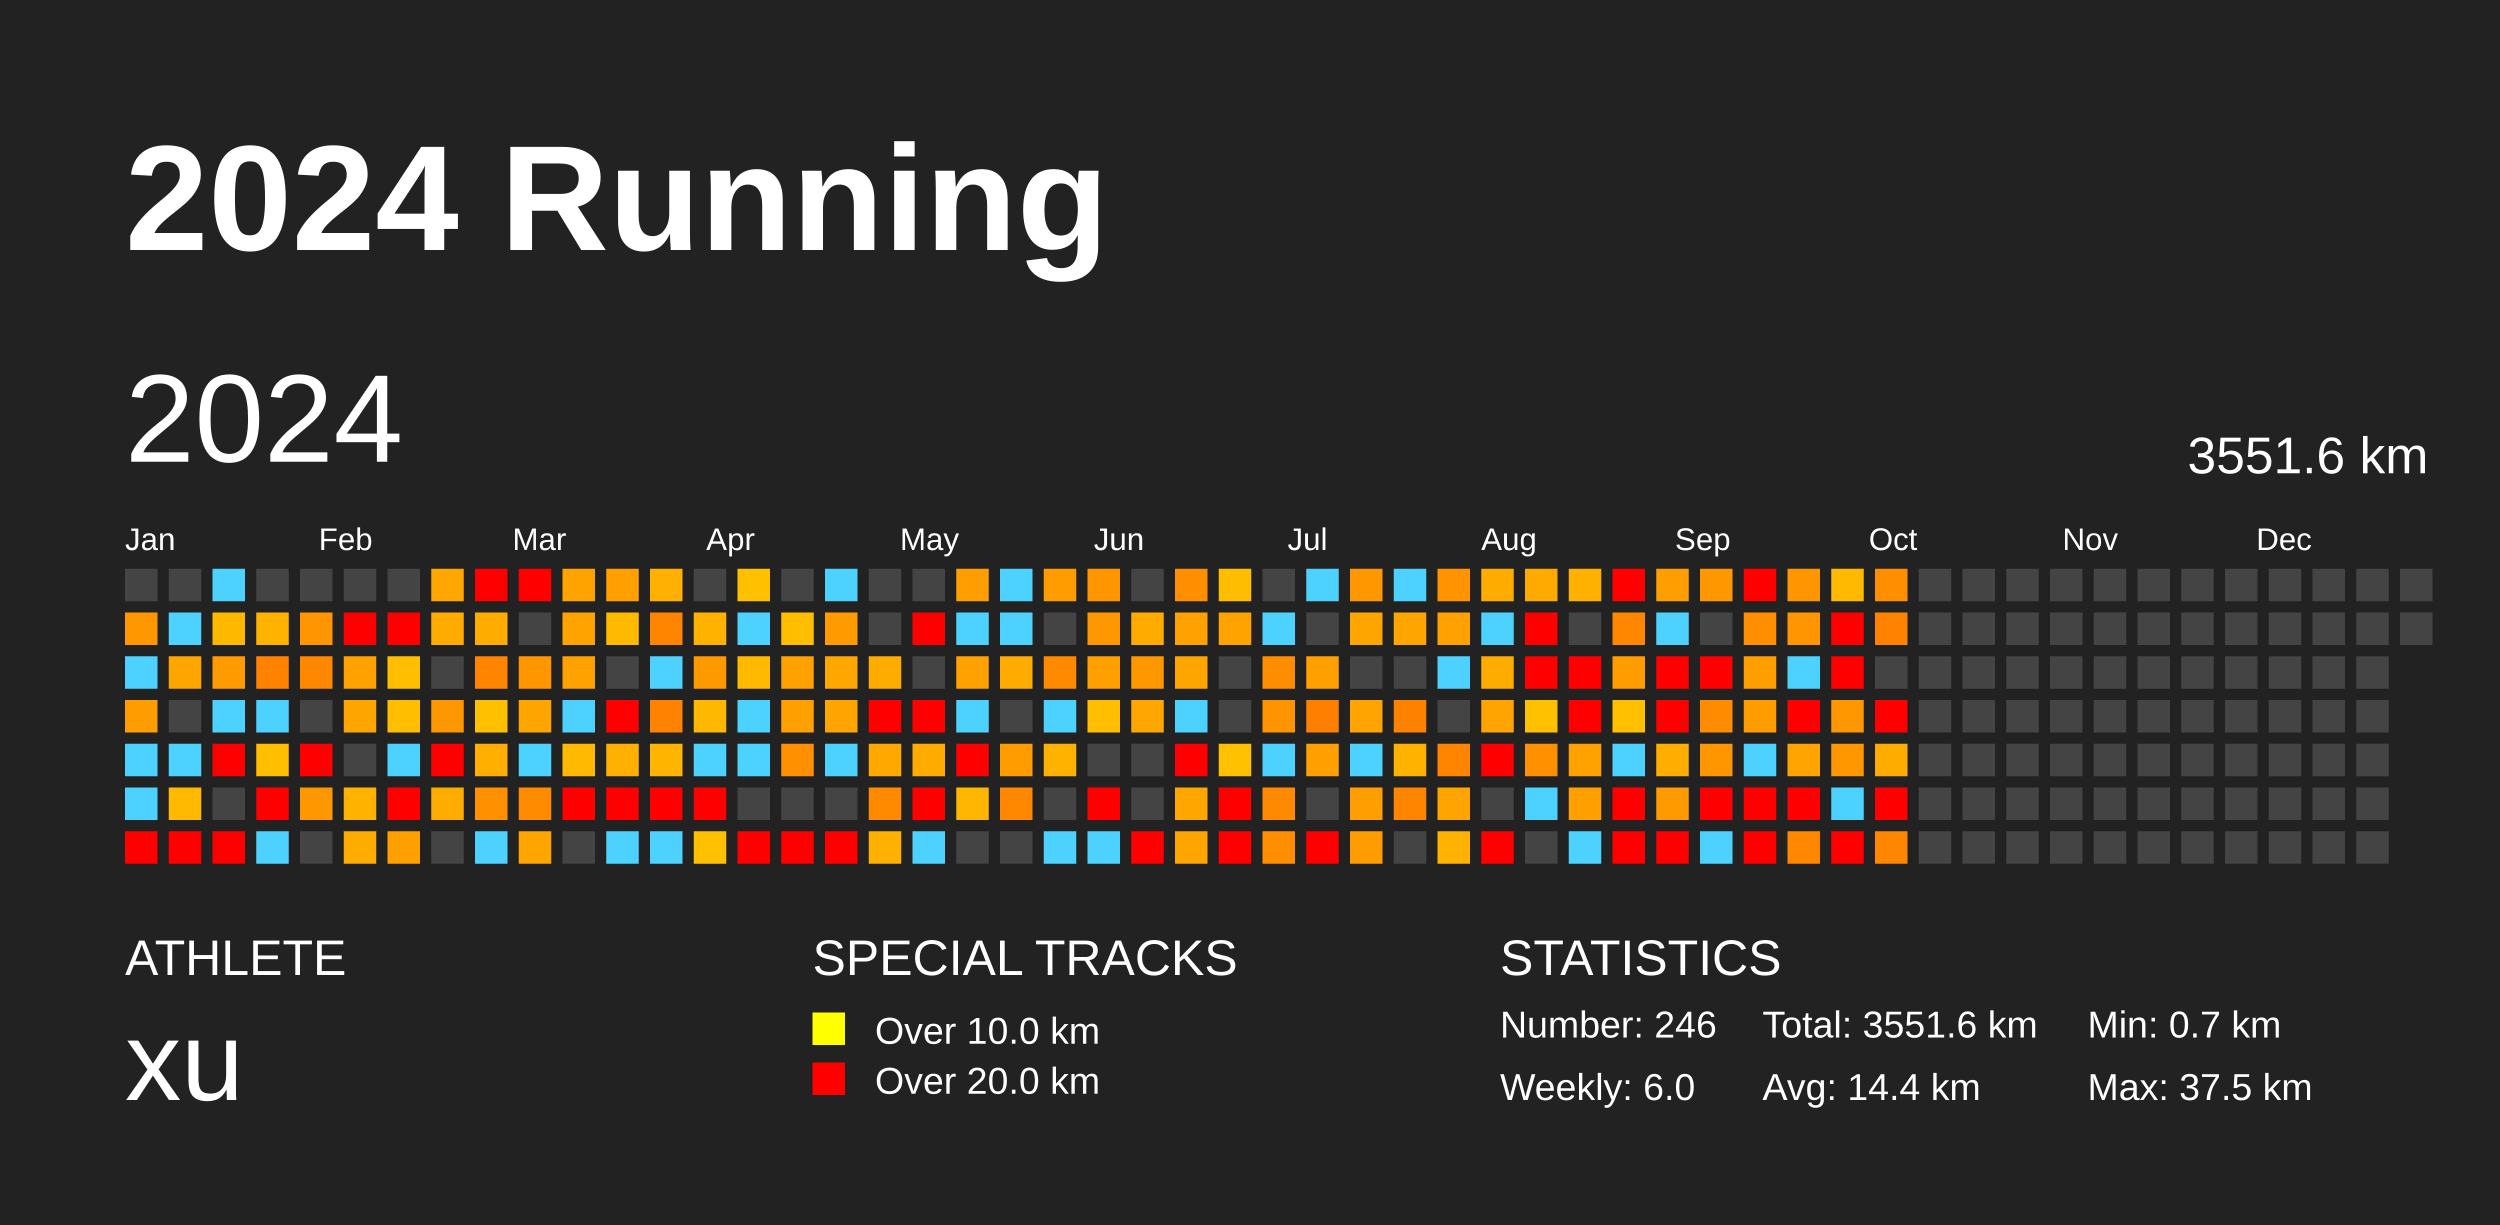
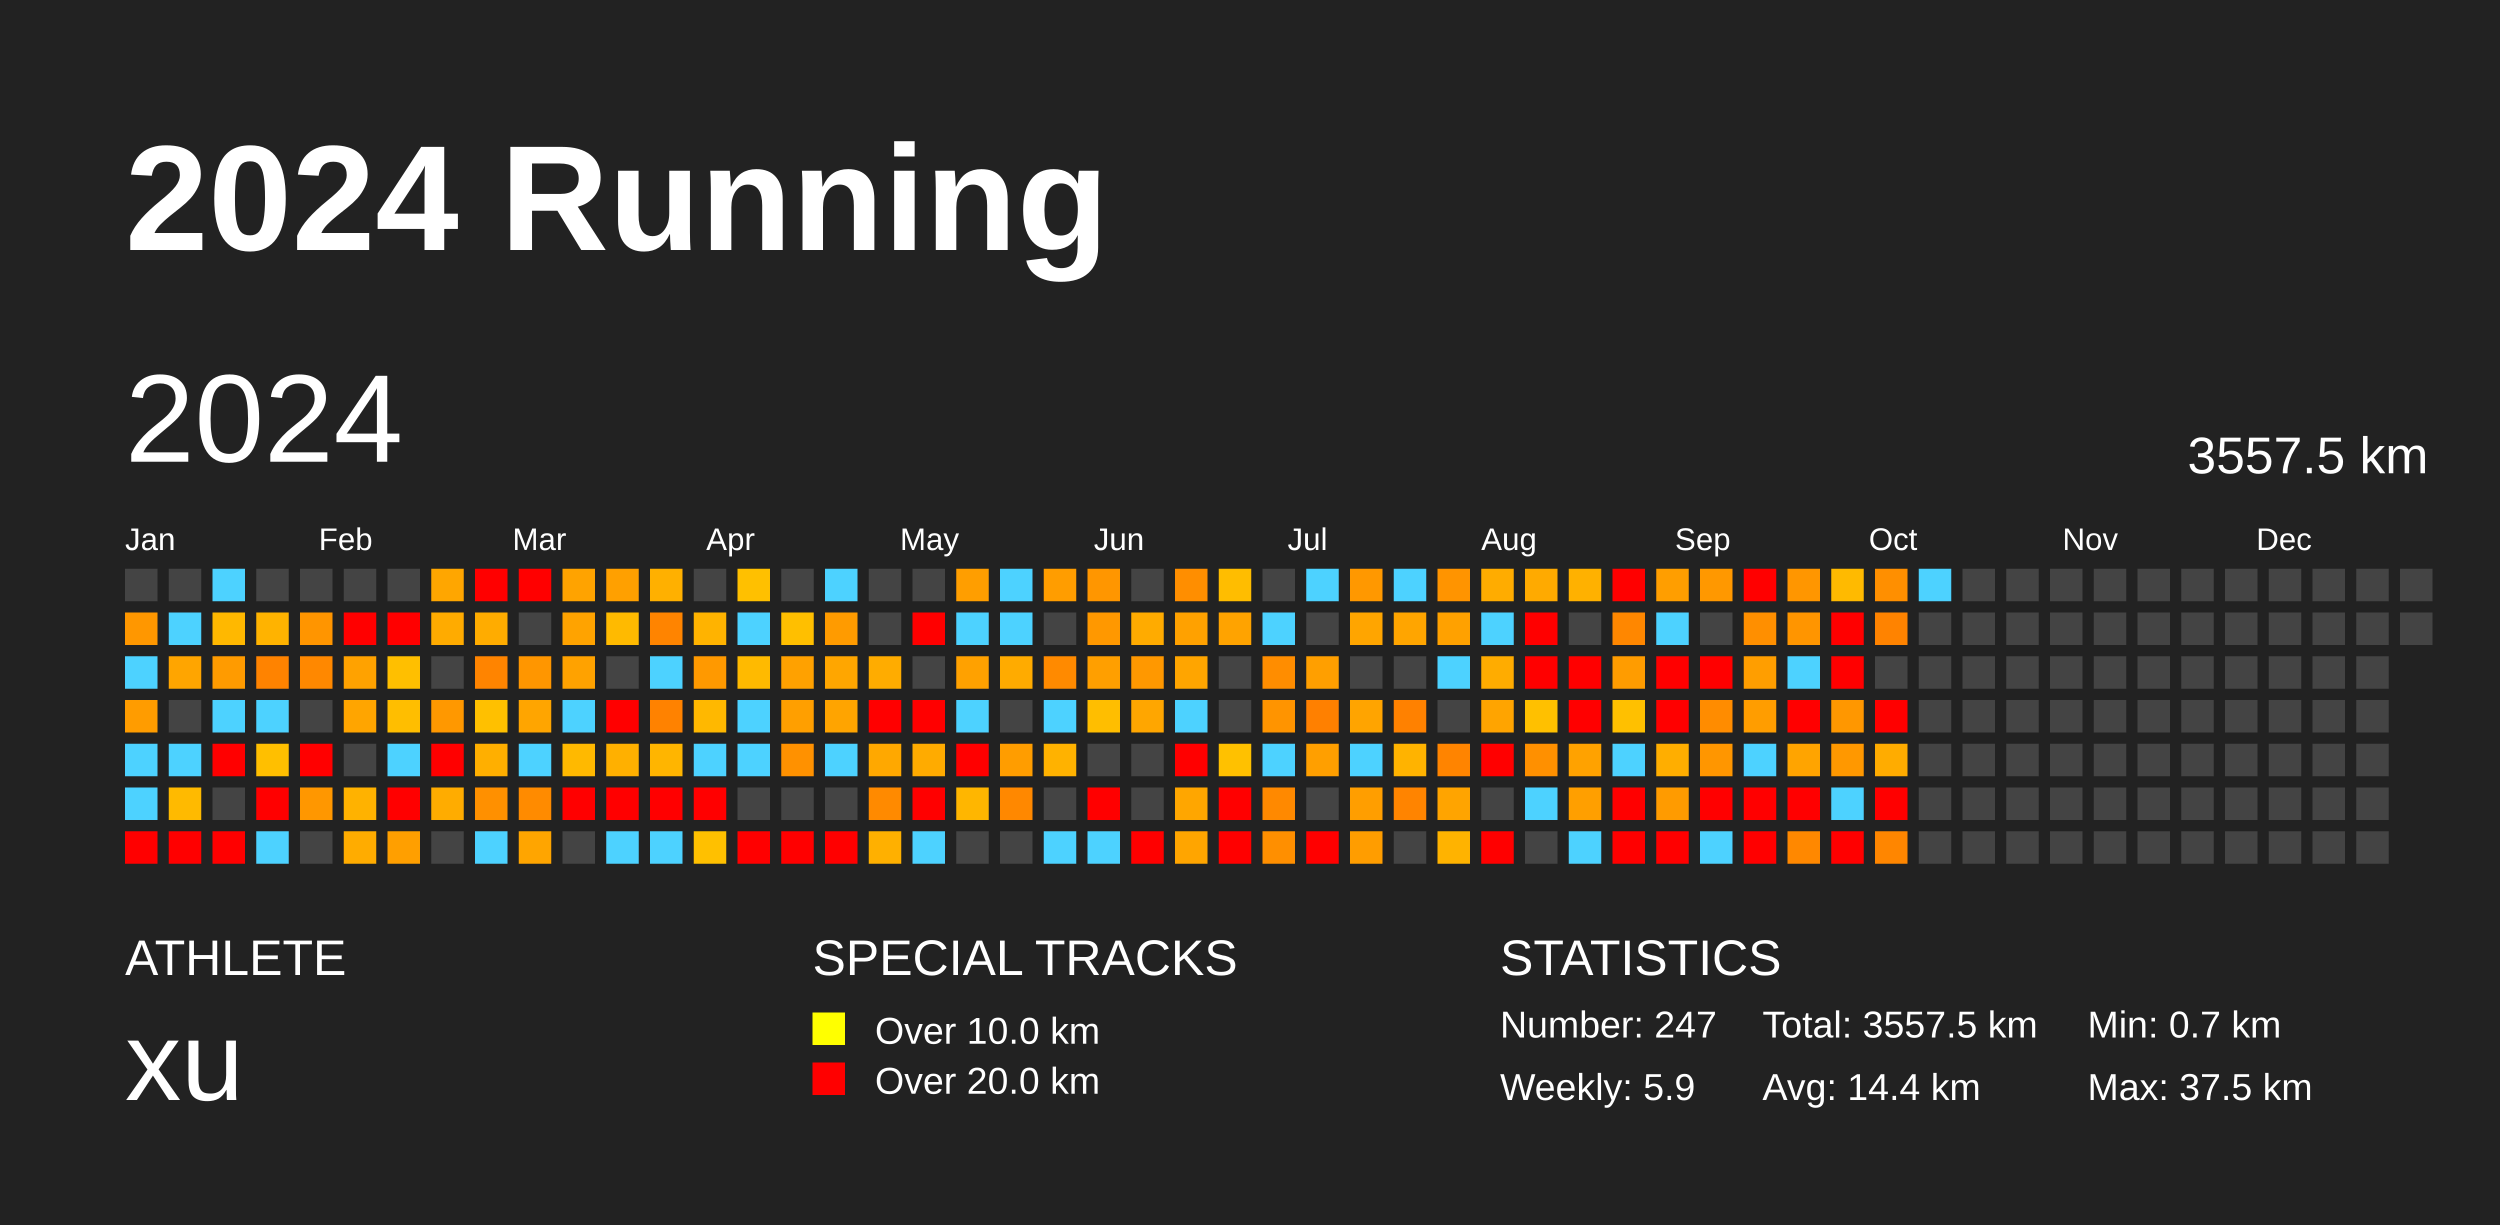
<svg xmlns="http://www.w3.org/2000/svg" baseProfile="full" height="98mm" version="1.1" viewBox="0,0,200,98" width="200mm">
  <defs />
  <rect fill="#222222" height="98" width="200" x="0" y="0" />
  <text fill="#FFFFFF" style="font-size:12px; font-family:Arial; font-weight:bold;" x="10" y="20">2024 Running</text>
  <text fill="#FFFFFF" style="font-size:4px; font-family:Arial" x="10" y="78">ATHLETE</text>
  <text fill="#FFFFFF" style="font-size:9px; font-family:Arial" x="10" y="88">xu</text>
  <text fill="#FFFFFF" style="font-size:4px; font-family:Arial" x="65" y="78">SPECIAL TRACKS</text>
  <rect fill="yellow" height="2.6" width="2.6" x="65" y="81" />
  <text fill="#FFFFFF" style="font-size:3px; font-family:Arial" x="70" y="83.5">Over 10.0 km</text>
  <rect fill="red" height="2.6" width="2.6" x="65" y="85" />
  <text fill="#FFFFFF" style="font-size:3px; font-family:Arial" x="70" y="87.5">Over 20.0 km</text>
  <text fill="#FFFFFF" style="font-size:4px; font-family:Arial" x="120" y="78">STATISTICS</text>
-   <text fill="#FFFFFF" style="font-size:3px; font-family:Arial" x="120" y="83">Number: 246</text>
-   <text fill="#FFFFFF" style="font-size:3px; font-family:Arial" x="120" y="88">Weekly: 6.0</text>
-   <text fill="#FFFFFF" style="font-size:3px; font-family:Arial" x="141" y="83">Total: 3551.6 km</text>
+   <text fill="#FFFFFF" style="font-size:3px; font-family:Arial" x="120" y="83">Number: 247</text>
+   <text fill="#FFFFFF" style="font-size:3px; font-family:Arial" x="120" y="88">Weekly: 5.9</text>
+   <text fill="#FFFFFF" style="font-size:3px; font-family:Arial" x="141" y="83">Total: 3557.5 km</text>
  <text fill="#FFFFFF" style="font-size:3px; font-family:Arial" x="141" y="88">Avg: 14.4 km</text>
  <text fill="#FFFFFF" style="font-size:3px; font-family:Arial" x="167" y="83">Min: 0.7 km</text>
  <text fill="#FFFFFF" style="font-size:3px; font-family:Arial" x="167" y="88">Max: 37.5 km</text>
  <text dominant-baseline="hanging" fill="#FFFFFF" style="font-size:10.0px; font-family:Arial;" x="10" y="30">2024</text>
-   <text dominant-baseline="hanging" fill="#FFFFFF" style="font-size:4.125px; font-family:Arial;" x="175" y="35">3551.6 km</text>
+   <text dominant-baseline="hanging" fill="#FFFFFF" style="font-size:4.125px; font-family:Arial;" x="175" y="35">3557.5 km</text>
  <text fill="#FFFFFF" style="font-size:2.5px; font-family:Arial" x="10.0" y="44">Jan</text>
  <text fill="#FFFFFF" style="font-size:2.5px; font-family:Arial" x="25.5" y="44">Feb</text>
  <text fill="#FFFFFF" style="font-size:2.5px; font-family:Arial" x="41.0" y="44">Mar</text>
  <text fill="#FFFFFF" style="font-size:2.5px; font-family:Arial" x="56.5" y="44">Apr</text>
  <text fill="#FFFFFF" style="font-size:2.5px; font-family:Arial" x="72.0" y="44">May</text>
  <text fill="#FFFFFF" style="font-size:2.5px; font-family:Arial" x="87.5" y="44">Jun</text>
  <text fill="#FFFFFF" style="font-size:2.5px; font-family:Arial" x="103.0" y="44">Jul</text>
  <text fill="#FFFFFF" style="font-size:2.5px; font-family:Arial" x="118.5" y="44">Aug</text>
  <text fill="#FFFFFF" style="font-size:2.5px; font-family:Arial" x="134.0" y="44">Sep</text>
  <text fill="#FFFFFF" style="font-size:2.5px; font-family:Arial" x="149.5" y="44">Oct</text>
  <text fill="#FFFFFF" style="font-size:2.5px; font-family:Arial" x="165.0" y="44">Nov</text>
  <text fill="#FFFFFF" style="font-size:2.5px; font-family:Arial" x="180.5" y="44">Dec</text>
  <rect fill="#444444" height="2.6" width="2.6" x="10.0" y="45.5" />
  <rect fill="#ff9700" height="2.6" width="2.6" x="10.0" y="49.0" />
  <rect fill="#4dd2ff" height="2.6" width="2.6" x="10.0" y="52.5" />
  <rect fill="#ff9c00" height="2.6" width="2.6" x="10.0" y="56.0" />
  <rect fill="#4dd2ff" height="2.6" width="2.6" x="10.0" y="59.5" />
  <rect fill="#4dd2ff" height="2.6" width="2.6" x="10.0" y="63.0" />
  <rect fill="red" height="2.6" width="2.6" x="10.0" y="66.5" />
  <rect fill="#444444" height="2.6" width="2.6" x="13.5" y="45.5" />
  <rect fill="#4dd2ff" height="2.6" width="2.6" x="13.5" y="49.0" />
  <rect fill="#ffa500" height="2.6" width="2.6" x="13.5" y="52.5" />
  <rect fill="#444444" height="2.6" width="2.6" x="13.5" y="56.0" />
  <rect fill="#4dd2ff" height="2.6" width="2.6" x="13.5" y="59.5" />
  <rect fill="#ffba00" height="2.6" width="2.6" x="13.5" y="63.0" />
  <rect fill="red" height="2.6" width="2.6" x="13.5" y="66.5" />
  <rect fill="#4dd2ff" height="2.6" width="2.6" x="17.0" y="45.5" />
  <rect fill="#ffb800" height="2.6" width="2.6" x="17.0" y="49.0" />
  <rect fill="#ff9b00" height="2.6" width="2.6" x="17.0" y="52.5" />
  <rect fill="#4dd2ff" height="2.6" width="2.6" x="17.0" y="56.0" />
  <rect fill="red" height="2.6" width="2.6" x="17.0" y="59.5" />
  <rect fill="#444444" height="2.6" width="2.6" x="17.0" y="63.0" />
  <rect fill="red" height="2.6" width="2.6" x="17.0" y="66.5" />
  <rect fill="#444444" height="2.6" width="2.6" x="20.5" y="45.5" />
  <rect fill="#ffb300" height="2.6" width="2.6" x="20.5" y="49.0" />
  <rect fill="#ff8300" height="2.6" width="2.6" x="20.5" y="52.5" />
  <rect fill="#4dd2ff" height="2.6" width="2.6" x="20.5" y="56.0" />
  <rect fill="#ffbf00" height="2.6" width="2.6" x="20.5" y="59.5" />
  <rect fill="red" height="2.6" width="2.6" x="20.5" y="63.0" />
  <rect fill="#4dd2ff" height="2.6" width="2.6" x="20.5" y="66.5" />
  <rect fill="#444444" height="2.6" width="2.6" x="24.0" y="45.5" />
  <rect fill="#ff9500" height="2.6" width="2.6" x="24.0" y="49.0" />
  <rect fill="#ff8800" height="2.6" width="2.6" x="24.0" y="52.5" />
  <rect fill="#444444" height="2.6" width="2.6" x="24.0" y="56.0" />
  <rect fill="red" height="2.6" width="2.6" x="24.0" y="59.5" />
  <rect fill="#ff9700" height="2.6" width="2.6" x="24.0" y="63.0" />
  <rect fill="#444444" height="2.6" width="2.6" x="24.0" y="66.5" />
  <rect fill="#444444" height="2.6" width="2.6" x="27.5" y="45.5" />
  <rect fill="red" height="2.6" width="2.6" x="27.5" y="49.0" />
  <rect fill="#ffa200" height="2.6" width="2.6" x="27.5" y="52.5" />
  <rect fill="#ffa500" height="2.6" width="2.6" x="27.5" y="56.0" />
  <rect fill="#444444" height="2.6" width="2.6" x="27.5" y="59.5" />
  <rect fill="#ffb200" height="2.6" width="2.6" x="27.5" y="63.0" />
  <rect fill="#ffac00" height="2.6" width="2.6" x="27.5" y="66.5" />
  <rect fill="#444444" height="2.6" width="2.6" x="31.0" y="45.5" />
  <rect fill="red" height="2.6" width="2.6" x="31.0" y="49.0" />
  <rect fill="#ffbf00" height="2.6" width="2.6" x="31.0" y="52.5" />
  <rect fill="#ffbe00" height="2.6" width="2.6" x="31.0" y="56.0" />
  <rect fill="#4dd2ff" height="2.6" width="2.6" x="31.0" y="59.5" />
  <rect fill="red" height="2.6" width="2.6" x="31.0" y="63.0" />
  <rect fill="#ff9f00" height="2.6" width="2.6" x="31.0" y="66.5" />
  <rect fill="#ffa600" height="2.6" width="2.6" x="34.5" y="45.5" />
  <rect fill="#ffab00" height="2.6" width="2.6" x="34.5" y="49.0" />
  <rect fill="#444444" height="2.6" width="2.6" x="34.5" y="52.5" />
  <rect fill="#ff9800" height="2.6" width="2.6" x="34.5" y="56.0" />
  <rect fill="red" height="2.6" width="2.6" x="34.5" y="59.5" />
  <rect fill="#ffac00" height="2.6" width="2.6" x="34.5" y="63.0" />
  <rect fill="#444444" height="2.6" width="2.6" x="34.5" y="66.5" />
  <rect fill="red" height="2.6" width="2.6" x="38.0" y="45.5" />
  <rect fill="#ffac00" height="2.6" width="2.6" x="38.0" y="49.0" />
  <rect fill="#ff8400" height="2.6" width="2.6" x="38.0" y="52.5" />
  <rect fill="#ffc000" height="2.6" width="2.6" x="38.0" y="56.0" />
  <rect fill="#ffaf00" height="2.6" width="2.6" x="38.0" y="59.5" />
  <rect fill="#ff9000" height="2.6" width="2.6" x="38.0" y="63.0" />
  <rect fill="#4dd2ff" height="2.6" width="2.6" x="38.0" y="66.5" />
  <rect fill="red" height="2.6" width="2.6" x="41.5" y="45.5" />
  <rect fill="#444444" height="2.6" width="2.6" x="41.5" y="49.0" />
  <rect fill="#ff9600" height="2.6" width="2.6" x="41.5" y="52.5" />
  <rect fill="#ffa500" height="2.6" width="2.6" x="41.5" y="56.0" />
  <rect fill="#4dd2ff" height="2.6" width="2.6" x="41.5" y="59.5" />
  <rect fill="#ff8b00" height="2.6" width="2.6" x="41.5" y="63.0" />
  <rect fill="#ffa500" height="2.6" width="2.6" x="41.5" y="66.5" />
  <rect fill="#ffa300" height="2.6" width="2.6" x="45.0" y="45.5" />
  <rect fill="#ffa300" height="2.6" width="2.6" x="45.0" y="49.0" />
  <rect fill="#ffa200" height="2.6" width="2.6" x="45.0" y="52.5" />
  <rect fill="#4dd2ff" height="2.6" width="2.6" x="45.0" y="56.0" />
  <rect fill="#ffb900" height="2.6" width="2.6" x="45.0" y="59.5" />
  <rect fill="red" height="2.6" width="2.6" x="45.0" y="63.0" />
  <rect fill="#444444" height="2.6" width="2.6" x="45.0" y="66.5" />
  <rect fill="#ffa000" height="2.6" width="2.6" x="48.5" y="45.5" />
  <rect fill="#ffba00" height="2.6" width="2.6" x="48.5" y="49.0" />
  <rect fill="#444444" height="2.6" width="2.6" x="48.5" y="52.5" />
  <rect fill="red" height="2.6" width="2.6" x="48.5" y="56.0" />
  <rect fill="#ffb000" height="2.6" width="2.6" x="48.5" y="59.5" />
  <rect fill="red" height="2.6" width="2.6" x="48.5" y="63.0" />
  <rect fill="#4dd2ff" height="2.6" width="2.6" x="48.5" y="66.5" />
  <rect fill="#ffb000" height="2.6" width="2.6" x="52.0" y="45.5" />
  <rect fill="#ff8400" height="2.6" width="2.6" x="52.0" y="49.0" />
  <rect fill="#4dd2ff" height="2.6" width="2.6" x="52.0" y="52.5" />
  <rect fill="#ff8200" height="2.6" width="2.6" x="52.0" y="56.0" />
  <rect fill="#ffb500" height="2.6" width="2.6" x="52.0" y="59.5" />
  <rect fill="red" height="2.6" width="2.6" x="52.0" y="63.0" />
  <rect fill="#4dd2ff" height="2.6" width="2.6" x="52.0" y="66.5" />
  <rect fill="#444444" height="2.6" width="2.6" x="55.5" y="45.5" />
  <rect fill="#ffb300" height="2.6" width="2.6" x="55.5" y="49.0" />
  <rect fill="#ff9900" height="2.6" width="2.6" x="55.5" y="52.5" />
  <rect fill="#ffb800" height="2.6" width="2.6" x="55.5" y="56.0" />
  <rect fill="#4dd2ff" height="2.6" width="2.6" x="55.5" y="59.5" />
  <rect fill="red" height="2.6" width="2.6" x="55.5" y="63.0" />
  <rect fill="#ffc000" height="2.6" width="2.6" x="55.5" y="66.5" />
  <rect fill="#ffc000" height="2.6" width="2.6" x="59.0" y="45.5" />
  <rect fill="#4dd2ff" height="2.6" width="2.6" x="59.0" y="49.0" />
  <rect fill="#ffba00" height="2.6" width="2.6" x="59.0" y="52.5" />
  <rect fill="#4dd2ff" height="2.6" width="2.6" x="59.0" y="56.0" />
  <rect fill="#4dd2ff" height="2.6" width="2.6" x="59.0" y="59.5" />
  <rect fill="#444444" height="2.6" width="2.6" x="59.0" y="63.0" />
  <rect fill="red" height="2.6" width="2.6" x="59.0" y="66.5" />
  <rect fill="#444444" height="2.6" width="2.6" x="62.5" y="45.5" />
  <rect fill="#ffbf00" height="2.6" width="2.6" x="62.5" y="49.0" />
  <rect fill="#ffa100" height="2.6" width="2.6" x="62.5" y="52.5" />
  <rect fill="#ff9f00" height="2.6" width="2.6" x="62.5" y="56.0" />
  <rect fill="#ff9100" height="2.6" width="2.6" x="62.5" y="59.5" />
  <rect fill="#444444" height="2.6" width="2.6" x="62.5" y="63.0" />
  <rect fill="red" height="2.6" width="2.6" x="62.5" y="66.5" />
  <rect fill="#4dd2ff" height="2.6" width="2.6" x="66.0" y="45.5" />
  <rect fill="#ff9b00" height="2.6" width="2.6" x="66.0" y="49.0" />
  <rect fill="#ffa600" height="2.6" width="2.6" x="66.0" y="52.5" />
  <rect fill="#ffa400" height="2.6" width="2.6" x="66.0" y="56.0" />
  <rect fill="#4dd2ff" height="2.6" width="2.6" x="66.0" y="59.5" />
  <rect fill="#444444" height="2.6" width="2.6" x="66.0" y="63.0" />
  <rect fill="red" height="2.6" width="2.6" x="66.0" y="66.5" />
  <rect fill="#444444" height="2.6" width="2.6" x="69.5" y="45.5" />
  <rect fill="#444444" height="2.6" width="2.6" x="69.5" y="49.0" />
  <rect fill="#ffac00" height="2.6" width="2.6" x="69.5" y="52.5" />
  <rect fill="red" height="2.6" width="2.6" x="69.5" y="56.0" />
  <rect fill="#ffa800" height="2.6" width="2.6" x="69.5" y="59.5" />
  <rect fill="#ff8a00" height="2.6" width="2.6" x="69.5" y="63.0" />
  <rect fill="#ffb000" height="2.6" width="2.6" x="69.5" y="66.5" />
  <rect fill="#444444" height="2.6" width="2.6" x="73.0" y="45.5" />
  <rect fill="red" height="2.6" width="2.6" x="73.0" y="49.0" />
  <rect fill="#444444" height="2.6" width="2.6" x="73.0" y="52.5" />
  <rect fill="red" height="2.6" width="2.6" x="73.0" y="56.0" />
  <rect fill="#ffab00" height="2.6" width="2.6" x="73.0" y="59.5" />
  <rect fill="red" height="2.6" width="2.6" x="73.0" y="63.0" />
  <rect fill="#4dd2ff" height="2.6" width="2.6" x="73.0" y="66.5" />
  <rect fill="#ff9e00" height="2.6" width="2.6" x="76.5" y="45.5" />
  <rect fill="#4dd2ff" height="2.6" width="2.6" x="76.5" y="49.0" />
  <rect fill="#ffa100" height="2.6" width="2.6" x="76.5" y="52.5" />
  <rect fill="#4dd2ff" height="2.6" width="2.6" x="76.5" y="56.0" />
  <rect fill="red" height="2.6" width="2.6" x="76.5" y="59.5" />
  <rect fill="#ffb600" height="2.6" width="2.6" x="76.5" y="63.0" />
  <rect fill="#444444" height="2.6" width="2.6" x="76.5" y="66.5" />
  <rect fill="#4dd2ff" height="2.6" width="2.6" x="80.0" y="45.5" />
  <rect fill="#4dd2ff" height="2.6" width="2.6" x="80.0" y="49.0" />
  <rect fill="#ffab00" height="2.6" width="2.6" x="80.0" y="52.5" />
  <rect fill="#444444" height="2.6" width="2.6" x="80.0" y="56.0" />
  <rect fill="#ff9d00" height="2.6" width="2.6" x="80.0" y="59.5" />
  <rect fill="#ff8800" height="2.6" width="2.6" x="80.0" y="63.0" />
  <rect fill="#444444" height="2.6" width="2.6" x="80.0" y="66.5" />
  <rect fill="#ff9d00" height="2.6" width="2.6" x="83.5" y="45.5" />
  <rect fill="#444444" height="2.6" width="2.6" x="83.5" y="49.0" />
  <rect fill="#ff8a00" height="2.6" width="2.6" x="83.5" y="52.5" />
  <rect fill="#4dd2ff" height="2.6" width="2.6" x="83.5" y="56.0" />
  <rect fill="#ffb200" height="2.6" width="2.6" x="83.5" y="59.5" />
  <rect fill="#444444" height="2.6" width="2.6" x="83.5" y="63.0" />
  <rect fill="#4dd2ff" height="2.6" width="2.6" x="83.5" y="66.5" />
  <rect fill="#ff9600" height="2.6" width="2.6" x="87.0" y="45.5" />
  <rect fill="#ff9800" height="2.6" width="2.6" x="87.0" y="49.0" />
  <rect fill="#ff9f00" height="2.6" width="2.6" x="87.0" y="52.5" />
  <rect fill="#ffbe00" height="2.6" width="2.6" x="87.0" y="56.0" />
  <rect fill="#444444" height="2.6" width="2.6" x="87.0" y="59.5" />
  <rect fill="red" height="2.6" width="2.6" x="87.0" y="63.0" />
  <rect fill="#4dd2ff" height="2.6" width="2.6" x="87.0" y="66.5" />
  <rect fill="#444444" height="2.6" width="2.6" x="90.5" y="45.5" />
  <rect fill="#ffab00" height="2.6" width="2.6" x="90.5" y="49.0" />
  <rect fill="#ff9800" height="2.6" width="2.6" x="90.5" y="52.5" />
  <rect fill="#ffa600" height="2.6" width="2.6" x="90.5" y="56.0" />
  <rect fill="#444444" height="2.6" width="2.6" x="90.5" y="59.5" />
  <rect fill="#444444" height="2.6" width="2.6" x="90.5" y="63.0" />
  <rect fill="red" height="2.6" width="2.6" x="90.5" y="66.5" />
  <rect fill="#ff8e00" height="2.6" width="2.6" x="94.0" y="45.5" />
  <rect fill="#ffa100" height="2.6" width="2.6" x="94.0" y="49.0" />
  <rect fill="#ffa500" height="2.6" width="2.6" x="94.0" y="52.5" />
  <rect fill="#4dd2ff" height="2.6" width="2.6" x="94.0" y="56.0" />
  <rect fill="red" height="2.6" width="2.6" x="94.0" y="59.5" />
  <rect fill="#ffa600" height="2.6" width="2.6" x="94.0" y="63.0" />
  <rect fill="#ffa500" height="2.6" width="2.6" x="94.0" y="66.5" />
  <rect fill="#ffbd00" height="2.6" width="2.6" x="97.5" y="45.5" />
  <rect fill="#ffa300" height="2.6" width="2.6" x="97.5" y="49.0" />
  <rect fill="#444444" height="2.6" width="2.6" x="97.5" y="52.5" />
  <rect fill="#444444" height="2.6" width="2.6" x="97.5" y="56.0" />
  <rect fill="#ffc100" height="2.6" width="2.6" x="97.5" y="59.5" />
  <rect fill="red" height="2.6" width="2.6" x="97.5" y="63.0" />
  <rect fill="red" height="2.6" width="2.6" x="97.5" y="66.5" />
  <rect fill="#444444" height="2.6" width="2.6" x="101.0" y="45.5" />
  <rect fill="#4dd2ff" height="2.6" width="2.6" x="101.0" y="49.0" />
  <rect fill="#ff8d00" height="2.6" width="2.6" x="101.0" y="52.5" />
  <rect fill="#ff9400" height="2.6" width="2.6" x="101.0" y="56.0" />
  <rect fill="#4dd2ff" height="2.6" width="2.6" x="101.0" y="59.5" />
  <rect fill="#ff8900" height="2.6" width="2.6" x="101.0" y="63.0" />
  <rect fill="#ff8f00" height="2.6" width="2.6" x="101.0" y="66.5" />
  <rect fill="#4dd2ff" height="2.6" width="2.6" x="104.5" y="45.5" />
  <rect fill="#444444" height="2.6" width="2.6" x="104.5" y="49.0" />
  <rect fill="#ff9f00" height="2.6" width="2.6" x="104.5" y="52.5" />
  <rect fill="#ff8000" height="2.6" width="2.6" x="104.5" y="56.0" />
  <rect fill="#ff9f00" height="2.6" width="2.6" x="104.5" y="59.5" />
  <rect fill="#444444" height="2.6" width="2.6" x="104.5" y="63.0" />
  <rect fill="red" height="2.6" width="2.6" x="104.5" y="66.5" />
  <rect fill="#ff9800" height="2.6" width="2.6" x="108.0" y="45.5" />
  <rect fill="#ffa500" height="2.6" width="2.6" x="108.0" y="49.0" />
  <rect fill="#444444" height="2.6" width="2.6" x="108.0" y="52.5" />
  <rect fill="#ffa400" height="2.6" width="2.6" x="108.0" y="56.0" />
  <rect fill="#4dd2ff" height="2.6" width="2.6" x="108.0" y="59.5" />
  <rect fill="#ff9e00" height="2.6" width="2.6" x="108.0" y="63.0" />
  <rect fill="#ff9d00" height="2.6" width="2.6" x="108.0" y="66.5" />
  <rect fill="#4dd2ff" height="2.6" width="2.6" x="111.5" y="45.5" />
  <rect fill="#ffa500" height="2.6" width="2.6" x="111.5" y="49.0" />
  <rect fill="#444444" height="2.6" width="2.6" x="111.5" y="52.5" />
  <rect fill="#ff8100" height="2.6" width="2.6" x="111.5" y="56.0" />
  <rect fill="#ffb300" height="2.6" width="2.6" x="111.5" y="59.5" />
  <rect fill="#ff8400" height="2.6" width="2.6" x="111.5" y="63.0" />
  <rect fill="#444444" height="2.6" width="2.6" x="111.5" y="66.5" />
  <rect fill="#ff9400" height="2.6" width="2.6" x="115.0" y="45.5" />
  <rect fill="#ffa100" height="2.6" width="2.6" x="115.0" y="49.0" />
  <rect fill="#4dd2ff" height="2.6" width="2.6" x="115.0" y="52.5" />
  <rect fill="#444444" height="2.6" width="2.6" x="115.0" y="56.0" />
  <rect fill="#ff8400" height="2.6" width="2.6" x="115.0" y="59.5" />
  <rect fill="#ffa400" height="2.6" width="2.6" x="115.0" y="63.0" />
  <rect fill="#ffb300" height="2.6" width="2.6" x="115.0" y="66.5" />
  <rect fill="#ffac00" height="2.6" width="2.6" x="118.5" y="45.5" />
  <rect fill="#4dd2ff" height="2.6" width="2.6" x="118.5" y="49.0" />
  <rect fill="#ffac00" height="2.6" width="2.6" x="118.5" y="52.5" />
  <rect fill="#ffa400" height="2.6" width="2.6" x="118.5" y="56.0" />
  <rect fill="red" height="2.6" width="2.6" x="118.5" y="59.5" />
  <rect fill="#444444" height="2.6" width="2.6" x="118.5" y="63.0" />
  <rect fill="red" height="2.6" width="2.6" x="118.5" y="66.5" />
  <rect fill="#ffaa00" height="2.6" width="2.6" x="122.0" y="45.5" />
  <rect fill="red" height="2.6" width="2.6" x="122.0" y="49.0" />
  <rect fill="red" height="2.6" width="2.6" x="122.0" y="52.5" />
  <rect fill="#ffc000" height="2.6" width="2.6" x="122.0" y="56.0" />
  <rect fill="#ff9000" height="2.6" width="2.6" x="122.0" y="59.5" />
  <rect fill="#4dd2ff" height="2.6" width="2.6" x="122.0" y="63.0" />
  <rect fill="#444444" height="2.6" width="2.6" x="122.0" y="66.5" />
  <rect fill="#ffb100" height="2.6" width="2.6" x="125.5" y="45.5" />
  <rect fill="#444444" height="2.6" width="2.6" x="125.5" y="49.0" />
  <rect fill="red" height="2.6" width="2.6" x="125.5" y="52.5" />
  <rect fill="red" height="2.6" width="2.6" x="125.5" y="56.0" />
  <rect fill="#ffa200" height="2.6" width="2.6" x="125.5" y="59.5" />
  <rect fill="#ff9f00" height="2.6" width="2.6" x="125.5" y="63.0" />
  <rect fill="#4dd2ff" height="2.6" width="2.6" x="125.5" y="66.5" />
  <rect fill="red" height="2.6" width="2.6" x="129.0" y="45.5" />
  <rect fill="#ff8700" height="2.6" width="2.6" x="129.0" y="49.0" />
  <rect fill="#ff9c00" height="2.6" width="2.6" x="129.0" y="52.5" />
  <rect fill="#ffc000" height="2.6" width="2.6" x="129.0" y="56.0" />
  <rect fill="#4dd2ff" height="2.6" width="2.6" x="129.0" y="59.5" />
  <rect fill="red" height="2.6" width="2.6" x="129.0" y="63.0" />
  <rect fill="red" height="2.6" width="2.6" x="129.0" y="66.5" />
  <rect fill="#ff9e00" height="2.6" width="2.6" x="132.5" y="45.5" />
  <rect fill="#4dd2ff" height="2.6" width="2.6" x="132.5" y="49.0" />
  <rect fill="red" height="2.6" width="2.6" x="132.5" y="52.5" />
  <rect fill="red" height="2.6" width="2.6" x="132.5" y="56.0" />
  <rect fill="#ffae00" height="2.6" width="2.6" x="132.5" y="59.5" />
  <rect fill="#ff9b00" height="2.6" width="2.6" x="132.5" y="63.0" />
  <rect fill="red" height="2.6" width="2.6" x="132.5" y="66.5" />
  <rect fill="#ff9800" height="2.6" width="2.6" x="136.0" y="45.5" />
  <rect fill="#444444" height="2.6" width="2.6" x="136.0" y="49.0" />
  <rect fill="red" height="2.6" width="2.6" x="136.0" y="52.5" />
  <rect fill="#ff8c00" height="2.6" width="2.6" x="136.0" y="56.0" />
  <rect fill="#ff9600" height="2.6" width="2.6" x="136.0" y="59.5" />
  <rect fill="red" height="2.6" width="2.6" x="136.0" y="63.0" />
  <rect fill="#4dd2ff" height="2.6" width="2.6" x="136.0" y="66.5" />
  <rect fill="red" height="2.6" width="2.6" x="139.5" y="45.5" />
  <rect fill="#ff8f00" height="2.6" width="2.6" x="139.5" y="49.0" />
  <rect fill="#ff9e00" height="2.6" width="2.6" x="139.5" y="52.5" />
  <rect fill="#ff9d00" height="2.6" width="2.6" x="139.5" y="56.0" />
  <rect fill="#4dd2ff" height="2.6" width="2.6" x="139.5" y="59.5" />
  <rect fill="red" height="2.6" width="2.6" x="139.5" y="63.0" />
  <rect fill="red" height="2.6" width="2.6" x="139.5" y="66.5" />
  <rect fill="#ff9600" height="2.6" width="2.6" x="143.0" y="45.5" />
  <rect fill="#ff9500" height="2.6" width="2.6" x="143.0" y="49.0" />
  <rect fill="#4dd2ff" height="2.6" width="2.6" x="143.0" y="52.5" />
  <rect fill="red" height="2.6" width="2.6" x="143.0" y="56.0" />
  <rect fill="#ffa400" height="2.6" width="2.6" x="143.0" y="59.5" />
  <rect fill="red" height="2.6" width="2.6" x="143.0" y="63.0" />
  <rect fill="#ff8800" height="2.6" width="2.6" x="143.0" y="66.5" />
  <rect fill="#ffba00" height="2.6" width="2.6" x="146.5" y="45.5" />
  <rect fill="red" height="2.6" width="2.6" x="146.5" y="49.0" />
  <rect fill="red" height="2.6" width="2.6" x="146.5" y="52.5" />
  <rect fill="#ff9700" height="2.6" width="2.6" x="146.5" y="56.0" />
  <rect fill="#ff9800" height="2.6" width="2.6" x="146.5" y="59.5" />
  <rect fill="#4dd2ff" height="2.6" width="2.6" x="146.5" y="63.0" />
  <rect fill="red" height="2.6" width="2.6" x="146.5" y="66.5" />
  <rect fill="#ff8f00" height="2.6" width="2.6" x="150.0" y="45.5" />
  <rect fill="#ff8300" height="2.6" width="2.6" x="150.0" y="49.0" />
  <rect fill="#444444" height="2.6" width="2.6" x="150.0" y="52.5" />
  <rect fill="red" height="2.6" width="2.6" x="150.0" y="56.0" />
  <rect fill="#ffac00" height="2.6" width="2.6" x="150.0" y="59.5" />
  <rect fill="red" height="2.6" width="2.6" x="150.0" y="63.0" />
  <rect fill="#ff8600" height="2.6" width="2.6" x="150.0" y="66.5" />
-   <rect fill="#444444" height="2.6" width="2.6" x="153.5" y="45.5" />
+   <rect fill="#4dd2ff" height="2.6" width="2.6" x="153.5" y="45.5" />
  <rect fill="#444444" height="2.6" width="2.6" x="153.5" y="49.0" />
  <rect fill="#444444" height="2.6" width="2.6" x="153.5" y="52.5" />
  <rect fill="#444444" height="2.6" width="2.6" x="153.5" y="56.0" />
  <rect fill="#444444" height="2.6" width="2.6" x="153.5" y="59.5" />
  <rect fill="#444444" height="2.6" width="2.6" x="153.5" y="63.0" />
  <rect fill="#444444" height="2.6" width="2.6" x="153.5" y="66.5" />
  <rect fill="#444444" height="2.6" width="2.6" x="157.0" y="45.5" />
  <rect fill="#444444" height="2.6" width="2.6" x="157.0" y="49.0" />
  <rect fill="#444444" height="2.6" width="2.6" x="157.0" y="52.5" />
  <rect fill="#444444" height="2.6" width="2.6" x="157.0" y="56.0" />
  <rect fill="#444444" height="2.6" width="2.6" x="157.0" y="59.5" />
  <rect fill="#444444" height="2.6" width="2.6" x="157.0" y="63.0" />
  <rect fill="#444444" height="2.6" width="2.6" x="157.0" y="66.5" />
  <rect fill="#444444" height="2.6" width="2.6" x="160.5" y="45.5" />
  <rect fill="#444444" height="2.6" width="2.6" x="160.5" y="49.0" />
  <rect fill="#444444" height="2.6" width="2.6" x="160.5" y="52.5" />
  <rect fill="#444444" height="2.6" width="2.6" x="160.5" y="56.0" />
  <rect fill="#444444" height="2.6" width="2.6" x="160.5" y="59.5" />
  <rect fill="#444444" height="2.6" width="2.6" x="160.5" y="63.0" />
  <rect fill="#444444" height="2.6" width="2.6" x="160.5" y="66.5" />
  <rect fill="#444444" height="2.6" width="2.6" x="164.0" y="45.5" />
  <rect fill="#444444" height="2.6" width="2.6" x="164.0" y="49.0" />
  <rect fill="#444444" height="2.6" width="2.6" x="164.0" y="52.5" />
  <rect fill="#444444" height="2.6" width="2.6" x="164.0" y="56.0" />
  <rect fill="#444444" height="2.6" width="2.6" x="164.0" y="59.5" />
  <rect fill="#444444" height="2.6" width="2.6" x="164.0" y="63.0" />
  <rect fill="#444444" height="2.6" width="2.6" x="164.0" y="66.5" />
  <rect fill="#444444" height="2.6" width="2.6" x="167.5" y="45.5" />
  <rect fill="#444444" height="2.6" width="2.6" x="167.5" y="49.0" />
  <rect fill="#444444" height="2.6" width="2.6" x="167.5" y="52.5" />
  <rect fill="#444444" height="2.6" width="2.6" x="167.5" y="56.0" />
  <rect fill="#444444" height="2.6" width="2.6" x="167.5" y="59.5" />
  <rect fill="#444444" height="2.6" width="2.6" x="167.5" y="63.0" />
  <rect fill="#444444" height="2.6" width="2.6" x="167.5" y="66.5" />
  <rect fill="#444444" height="2.6" width="2.6" x="171.0" y="45.5" />
  <rect fill="#444444" height="2.6" width="2.6" x="171.0" y="49.0" />
  <rect fill="#444444" height="2.6" width="2.6" x="171.0" y="52.5" />
  <rect fill="#444444" height="2.6" width="2.6" x="171.0" y="56.0" />
  <rect fill="#444444" height="2.6" width="2.6" x="171.0" y="59.5" />
  <rect fill="#444444" height="2.6" width="2.6" x="171.0" y="63.0" />
  <rect fill="#444444" height="2.6" width="2.6" x="171.0" y="66.5" />
  <rect fill="#444444" height="2.6" width="2.6" x="174.5" y="45.5" />
  <rect fill="#444444" height="2.6" width="2.6" x="174.5" y="49.0" />
  <rect fill="#444444" height="2.6" width="2.6" x="174.5" y="52.5" />
  <rect fill="#444444" height="2.6" width="2.6" x="174.5" y="56.0" />
  <rect fill="#444444" height="2.6" width="2.6" x="174.5" y="59.5" />
  <rect fill="#444444" height="2.6" width="2.6" x="174.5" y="63.0" />
  <rect fill="#444444" height="2.6" width="2.6" x="174.5" y="66.5" />
  <rect fill="#444444" height="2.6" width="2.6" x="178.0" y="45.5" />
  <rect fill="#444444" height="2.6" width="2.6" x="178.0" y="49.0" />
  <rect fill="#444444" height="2.6" width="2.6" x="178.0" y="52.5" />
  <rect fill="#444444" height="2.6" width="2.6" x="178.0" y="56.0" />
  <rect fill="#444444" height="2.6" width="2.6" x="178.0" y="59.5" />
  <rect fill="#444444" height="2.6" width="2.6" x="178.0" y="63.0" />
  <rect fill="#444444" height="2.6" width="2.6" x="178.0" y="66.5" />
  <rect fill="#444444" height="2.6" width="2.6" x="181.5" y="45.5" />
  <rect fill="#444444" height="2.6" width="2.6" x="181.5" y="49.0" />
  <rect fill="#444444" height="2.6" width="2.6" x="181.5" y="52.5" />
  <rect fill="#444444" height="2.6" width="2.6" x="181.5" y="56.0" />
  <rect fill="#444444" height="2.6" width="2.6" x="181.5" y="59.5" />
  <rect fill="#444444" height="2.6" width="2.6" x="181.5" y="63.0" />
  <rect fill="#444444" height="2.6" width="2.6" x="181.5" y="66.5" />
  <rect fill="#444444" height="2.6" width="2.6" x="185.0" y="45.5" />
  <rect fill="#444444" height="2.6" width="2.6" x="185.0" y="49.0" />
  <rect fill="#444444" height="2.6" width="2.6" x="185.0" y="52.5" />
  <rect fill="#444444" height="2.6" width="2.6" x="185.0" y="56.0" />
  <rect fill="#444444" height="2.6" width="2.6" x="185.0" y="59.5" />
  <rect fill="#444444" height="2.6" width="2.6" x="185.0" y="63.0" />
  <rect fill="#444444" height="2.6" width="2.6" x="185.0" y="66.5" />
  <rect fill="#444444" height="2.6" width="2.6" x="188.5" y="45.5" />
  <rect fill="#444444" height="2.6" width="2.6" x="188.5" y="49.0" />
  <rect fill="#444444" height="2.6" width="2.6" x="188.5" y="52.5" />
  <rect fill="#444444" height="2.6" width="2.6" x="188.5" y="56.0" />
  <rect fill="#444444" height="2.6" width="2.6" x="188.5" y="59.5" />
  <rect fill="#444444" height="2.6" width="2.6" x="188.5" y="63.0" />
  <rect fill="#444444" height="2.6" width="2.6" x="188.5" y="66.5" />
  <rect fill="#444444" height="2.6" width="2.6" x="192.0" y="45.5" />
  <rect fill="#444444" height="2.6" width="2.6" x="192.0" y="49.0" />
</svg>
